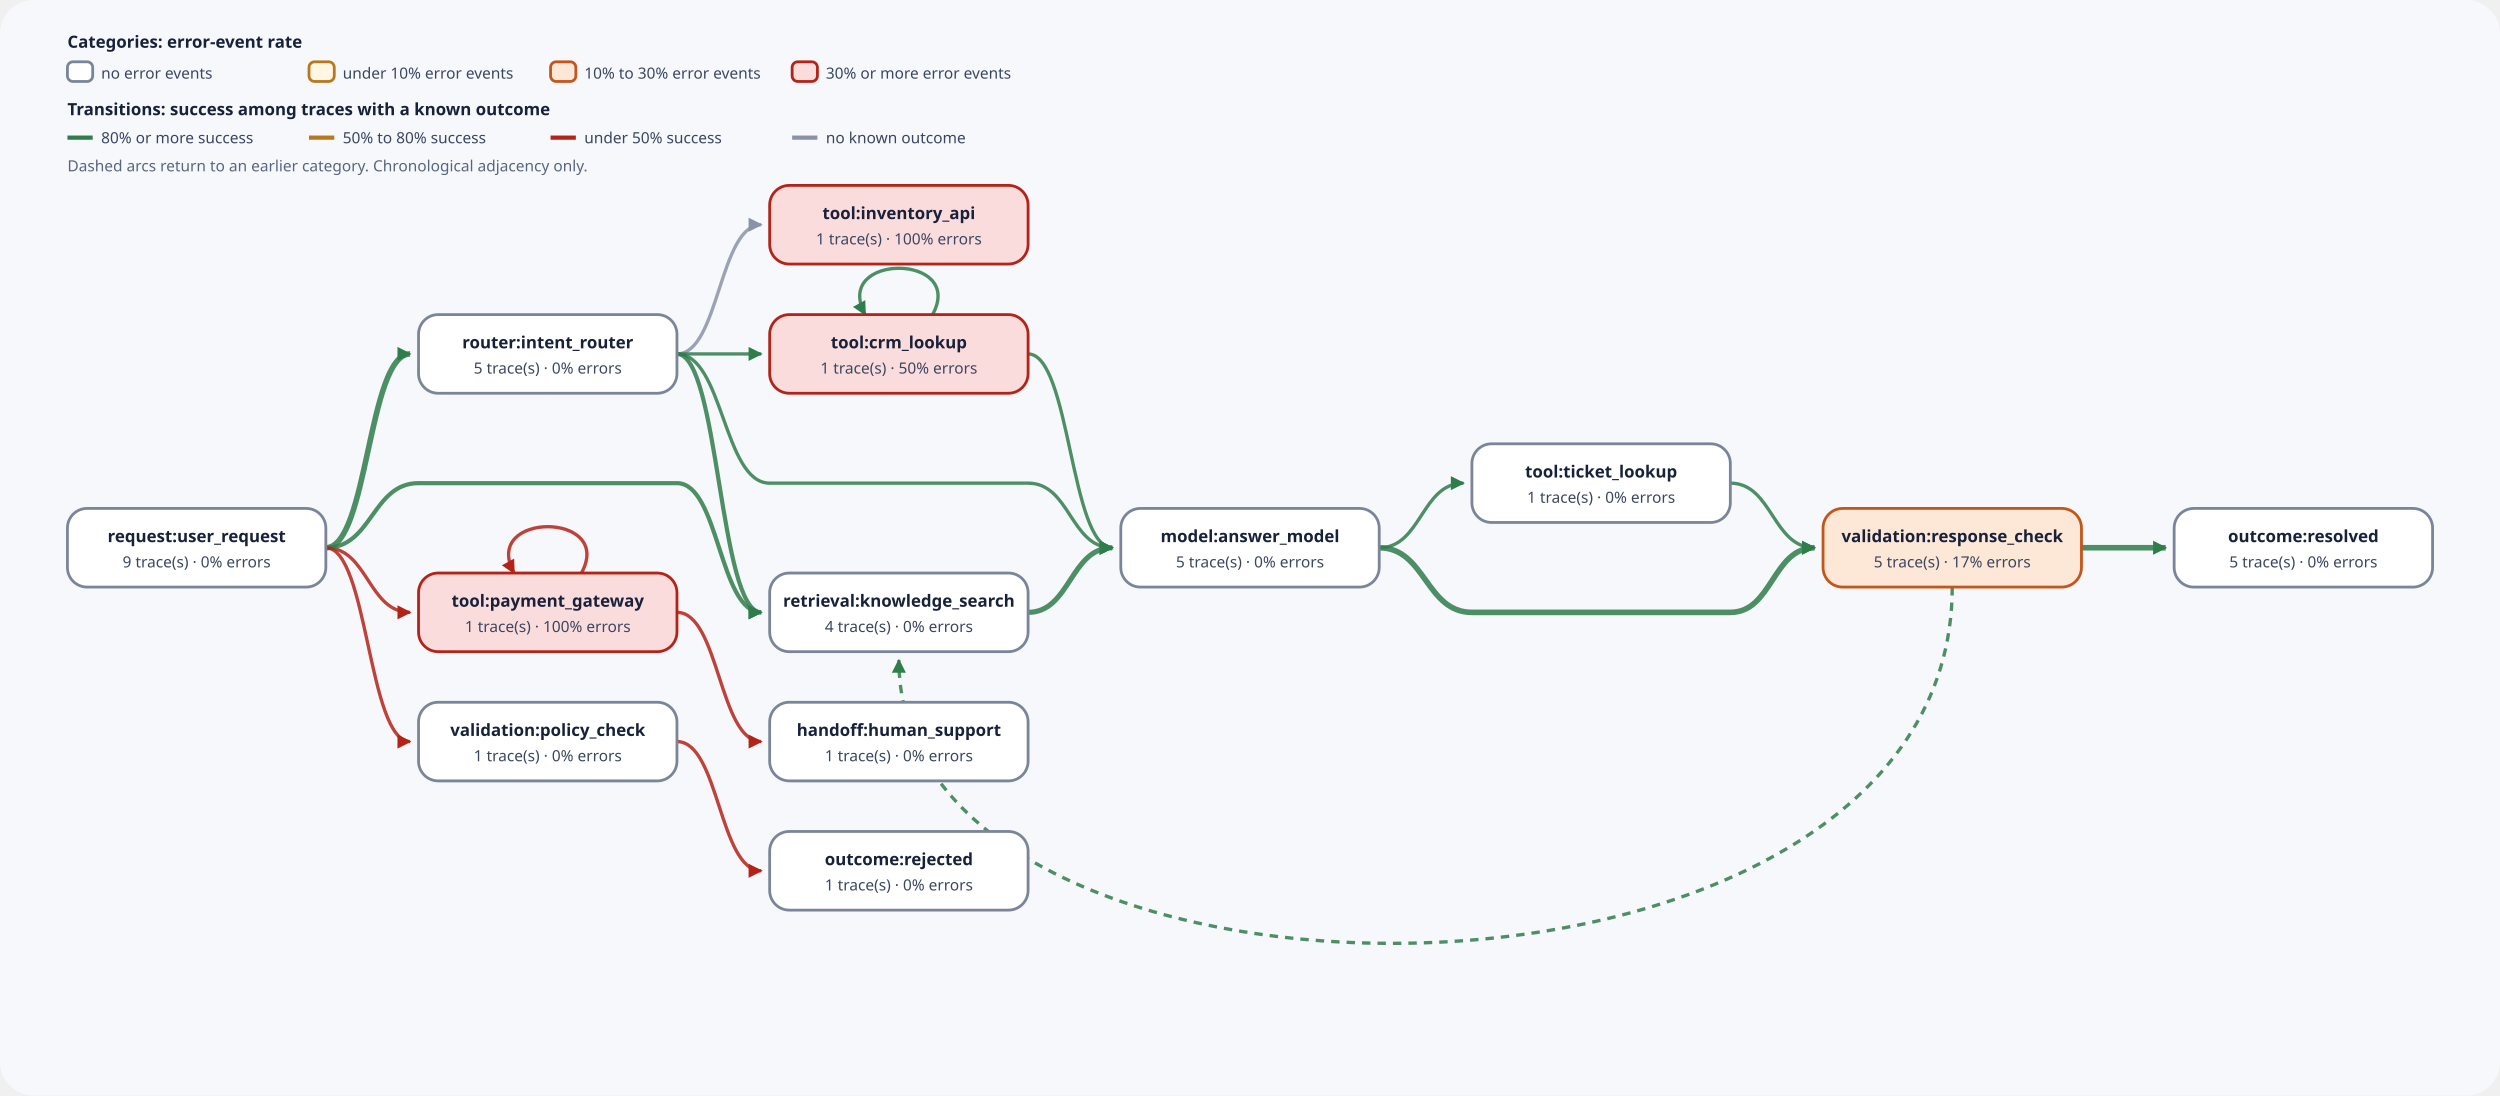
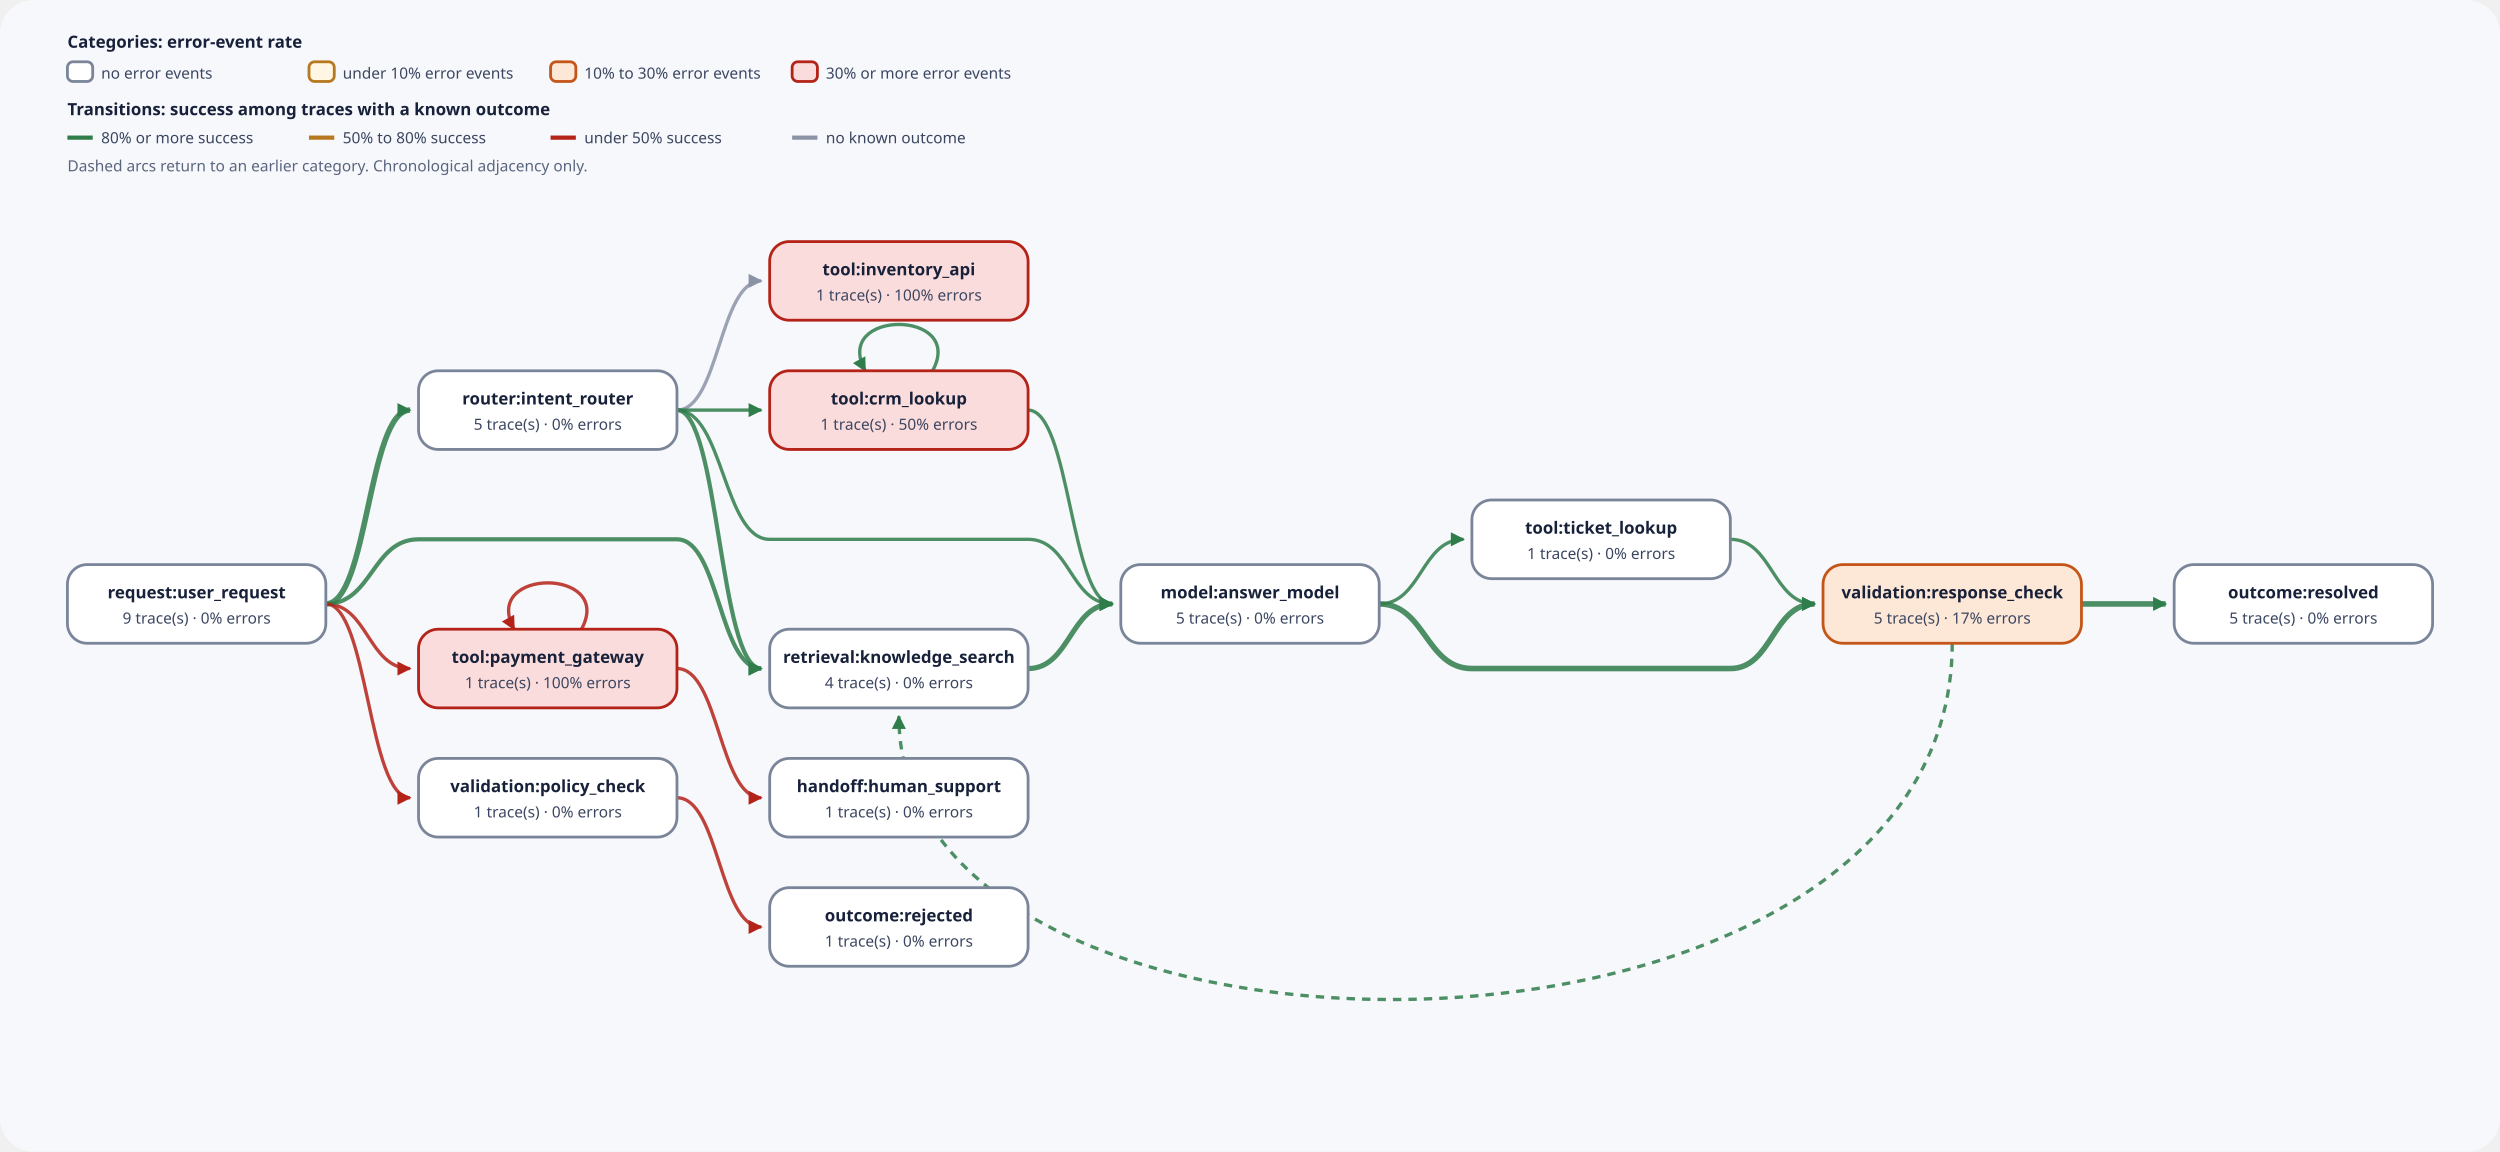
- <svg xmlns="http://www.w3.org/2000/svg" width="1780" height="780" viewBox="0 0 1780 780" role="img" aria-labelledby="title description">
+ <svg xmlns="http://www.w3.org/2000/svg" width="1780" height="820" viewBox="0 0 1780 820" role="img" aria-labelledby="title description">
  <defs>
    <marker id="arrow-high" markerWidth="10" markerHeight="10" refX="9" refY="5" orient="auto" markerUnits="userSpaceOnUse">
      <path d="M0,0 L10,5 L0,10 Z" fill="#2f7d4a" />
    </marker>
    <marker id="arrow-mid" markerWidth="10" markerHeight="10" refX="9" refY="5" orient="auto" markerUnits="userSpaceOnUse">
      <path d="M0,0 L10,5 L0,10 Z" fill="#b7791f" />
    </marker>
    <marker id="arrow-low" markerWidth="10" markerHeight="10" refX="9" refY="5" orient="auto" markerUnits="userSpaceOnUse">
      <path d="M0,0 L10,5 L0,10 Z" fill="#b42318" />
    </marker>
    <marker id="arrow-unknown" markerWidth="10" markerHeight="10" refX="9" refY="5" orient="auto" markerUnits="userSpaceOnUse">
      <path d="M0,0 L10,5 L0,10 Z" fill="#8a93a6" />
    </marker>
  </defs>
  <rect width="100%" height="100%" rx="24" fill="#f7f8fc" />
  <g aria-label="legend">
    <text x="48" y="34" font-family="system-ui,sans-serif" font-size="12" font-weight="650" fill="#18213a">Categories: error-event rate</text>
    <rect x="48" y="44" width="18" height="14" rx="4" fill="#ffffff" stroke="#7b8599" stroke-width="2" />
    <text x="72" y="56" font-family="system-ui,sans-serif" font-size="11" fill="#3a4560">no error events</text>
    <rect x="220" y="44" width="18" height="14" rx="4" fill="#fff6e3" stroke="#b7791f" stroke-width="2" />
    <text x="244" y="56" font-family="system-ui,sans-serif" font-size="11" fill="#3a4560">under 10% error events</text>
    <rect x="392" y="44" width="18" height="14" rx="4" fill="#fde7d6" stroke="#c4561a" stroke-width="2" />
    <text x="416" y="56" font-family="system-ui,sans-serif" font-size="11" fill="#3a4560">10% to 30% error events</text>
    <rect x="564" y="44" width="18" height="14" rx="4" fill="#fbdcdc" stroke="#b42318" stroke-width="2" />
    <text x="588" y="56" font-family="system-ui,sans-serif" font-size="11" fill="#3a4560">30% or more error events</text>
    <text x="48" y="82" font-family="system-ui,sans-serif" font-size="12" font-weight="650" fill="#18213a">Transitions: success among traces with a known outcome</text>
    <line x1="48" y1="98" x2="66" y2="98" stroke="#2f7d4a" stroke-width="3" />
    <text x="72" y="102" font-family="system-ui,sans-serif" font-size="11" fill="#3a4560">80% or more success</text>
    <line x1="220" y1="98" x2="238" y2="98" stroke="#b7791f" stroke-width="3" />
    <text x="244" y="102" font-family="system-ui,sans-serif" font-size="11" fill="#3a4560">50% to 80% success</text>
    <line x1="392" y1="98" x2="410" y2="98" stroke="#b42318" stroke-width="3" />
    <text x="416" y="102" font-family="system-ui,sans-serif" font-size="11" fill="#3a4560">under 50% success</text>
    <line x1="564" y1="98" x2="582" y2="98" stroke="#8a93a6" stroke-width="3" />
    <text x="588" y="102" font-family="system-ui,sans-serif" font-size="11" fill="#3a4560">no known outcome</text>
    <text x="48" y="122" font-family="system-ui,sans-serif" font-size="11" fill="#59647d">Dashed arcs return to an earlier category. Chronological adjacency only.</text>
  </g>
  <g aria-label="transitions">
-     <path d="M 482.0 252.0 C 512.0 252.0, 512.0 436.0, 542.0 436.0" fill="none" stroke="#2f7d4a" stroke-width="3.0" stroke-opacity="0.85" marker-end="url(#arrow-high)" />
-     <path d="M 482.0 252.0 C 512.0 252.0, 512.0 160.0, 542.0 160.0" fill="none" stroke="#8a93a6" stroke-width="2.4" stroke-opacity="0.85" marker-end="url(#arrow-unknown)" />
-     <path d="M 482.0 252.0 C 512.0 252.0, 512.0 252.0, 542.0 252.0" fill="none" stroke="#2f7d4a" stroke-width="2.4" stroke-opacity="0.85" marker-end="url(#arrow-high)" />
-     <path d="M 482.0 252.0 C 515.0 252.0, 515.0 344.0, 548.0 344.0 L 732.0 344.0 C 762.0 344.0, 762.0 390.0, 792.0 390.0" fill="none" stroke="#2f7d4a" stroke-width="2.4" stroke-opacity="0.85" marker-end="url(#arrow-high)" />
-     <path d="M 414.0 408.0 C 438.0 364.0, 342.0 364.0, 366.0 408.0" fill="none" stroke="#b42318" stroke-width="2.4" stroke-opacity="0.85" marker-end="url(#arrow-low)" />
-     <path d="M 482.0 436.0 C 512.0 436.0, 512.0 528.0, 542.0 528.0" fill="none" stroke="#b42318" stroke-width="2.4" stroke-opacity="0.85" marker-end="url(#arrow-low)" />
-     <path d="M 732.0 436.0 C 762.0 436.0, 762.0 390.0, 792.0 390.0" fill="none" stroke="#2f7d4a" stroke-width="3.7" stroke-opacity="0.85" marker-end="url(#arrow-high)" />
-     <path d="M 1482.0 390.0 C 1512.0 390.0, 1512.0 390.0, 1542.0 390.0" fill="none" stroke="#2f7d4a" stroke-width="4.0" stroke-opacity="0.85" marker-end="url(#arrow-high)" />
-     <path d="M 1390.0 418.0 C 1390.0 747.0, 640.0 747.0, 640.0 470.0" fill="none" stroke="#2f7d4a" stroke-width="2.4" stroke-opacity="0.85" stroke-dasharray="6 5" marker-end="url(#arrow-high)" />
-     <path d="M 1232.0 344.0 C 1262.0 344.0, 1262.0 390.0, 1292.0 390.0" fill="none" stroke="#2f7d4a" stroke-width="2.4" stroke-opacity="0.85" marker-end="url(#arrow-high)" />
-     <path d="M 664.0 224.0 C 688.0 180.0, 592.0 180.0, 616.0 224.0" fill="none" stroke="#2f7d4a" stroke-width="2.4" stroke-opacity="0.85" marker-end="url(#arrow-high)" />
-     <path d="M 732.0 252.0 C 762.0 252.0, 762.0 390.0, 792.0 390.0" fill="none" stroke="#2f7d4a" stroke-width="2.4" stroke-opacity="0.85" marker-end="url(#arrow-high)" />
-     <path d="M 982.0 390.0 C 1015.0 390.0, 1015.0 436.0, 1048.0 436.0 L 1232.0 436.0 C 1262.0 436.0, 1262.0 390.0, 1292.0 390.0" fill="none" stroke="#2f7d4a" stroke-width="4.0" stroke-opacity="0.85" marker-end="url(#arrow-high)" />
-     <path d="M 982.0 390.0 C 1012.0 390.0, 1012.0 344.0, 1042.0 344.0" fill="none" stroke="#2f7d4a" stroke-width="2.4" stroke-opacity="0.85" marker-end="url(#arrow-high)" />
-     <path d="M 482.0 528.0 C 512.0 528.0, 512.0 620.0, 542.0 620.0" fill="none" stroke="#b42318" stroke-width="2.4" stroke-opacity="0.85" marker-end="url(#arrow-low)" />
-     <path d="M 232.0 390.0 C 262.0 390.0, 262.0 252.0, 292.0 252.0" fill="none" stroke="#2f7d4a" stroke-width="4.0" stroke-opacity="0.85" marker-end="url(#arrow-high)" />
-     <path d="M 232.0 390.0 C 262.0 390.0, 262.0 436.0, 292.0 436.0" fill="none" stroke="#b42318" stroke-width="2.4" stroke-opacity="0.85" marker-end="url(#arrow-low)" />
-     <path d="M 232.0 390.0 C 265.0 390.0, 265.0 344.0, 298.0 344.0 L 482.0 344.0 C 512.0 344.0, 512.0 436.0, 542.0 436.0" fill="none" stroke="#2f7d4a" stroke-width="3.0" stroke-opacity="0.85" marker-end="url(#arrow-high)" />
-     <path d="M 232.0 390.0 C 262.0 390.0, 262.0 528.0, 292.0 528.0" fill="none" stroke="#b42318" stroke-width="2.4" stroke-opacity="0.85" marker-end="url(#arrow-low)" />
+     <path d="M 482.0 292.0 C 512.0 292.0, 512.0 476.0, 542.0 476.0" fill="none" stroke="#2f7d4a" stroke-width="3.0" stroke-opacity="0.85" marker-end="url(#arrow-high)" />
+     <path d="M 482.0 292.0 C 512.0 292.0, 512.0 200.0, 542.0 200.0" fill="none" stroke="#8a93a6" stroke-width="2.4" stroke-opacity="0.85" marker-end="url(#arrow-unknown)" />
+     <path d="M 482.0 292.0 C 512.0 292.0, 512.0 292.0, 542.0 292.0" fill="none" stroke="#2f7d4a" stroke-width="2.4" stroke-opacity="0.85" marker-end="url(#arrow-high)" />
+     <path d="M 482.0 292.0 C 515.0 292.0, 515.0 384.0, 548.0 384.0 L 732.0 384.0 C 762.0 384.0, 762.0 430.0, 792.0 430.0" fill="none" stroke="#2f7d4a" stroke-width="2.4" stroke-opacity="0.85" marker-end="url(#arrow-high)" />
+     <path d="M 414.0 448.0 C 438.0 404.0, 342.0 404.0, 366.0 448.0" fill="none" stroke="#b42318" stroke-width="2.4" stroke-opacity="0.85" marker-end="url(#arrow-low)" />
+     <path d="M 482.0 476.0 C 512.0 476.0, 512.0 568.0, 542.0 568.0" fill="none" stroke="#b42318" stroke-width="2.4" stroke-opacity="0.85" marker-end="url(#arrow-low)" />
+     <path d="M 732.0 476.0 C 762.0 476.0, 762.0 430.0, 792.0 430.0" fill="none" stroke="#2f7d4a" stroke-width="3.7" stroke-opacity="0.85" marker-end="url(#arrow-high)" />
+     <path d="M 1482.0 430.0 C 1512.0 430.0, 1512.0 430.0, 1542.0 430.0" fill="none" stroke="#2f7d4a" stroke-width="4.0" stroke-opacity="0.85" marker-end="url(#arrow-high)" />
+     <path d="M 1390.0 458.0 C 1390.0 787.0, 640.0 787.0, 640.0 510.0" fill="none" stroke="#2f7d4a" stroke-width="2.4" stroke-opacity="0.85" stroke-dasharray="6 5" marker-end="url(#arrow-high)" />
+     <path d="M 1232.0 384.0 C 1262.0 384.0, 1262.0 430.0, 1292.0 430.0" fill="none" stroke="#2f7d4a" stroke-width="2.4" stroke-opacity="0.85" marker-end="url(#arrow-high)" />
+     <path d="M 664.0 264.0 C 688.0 220.0, 592.0 220.0, 616.0 264.0" fill="none" stroke="#2f7d4a" stroke-width="2.4" stroke-opacity="0.85" marker-end="url(#arrow-high)" />
+     <path d="M 732.0 292.0 C 762.0 292.0, 762.0 430.0, 792.0 430.0" fill="none" stroke="#2f7d4a" stroke-width="2.4" stroke-opacity="0.85" marker-end="url(#arrow-high)" />
+     <path d="M 982.0 430.0 C 1015.0 430.0, 1015.0 476.0, 1048.0 476.0 L 1232.0 476.0 C 1262.0 476.0, 1262.0 430.0, 1292.0 430.0" fill="none" stroke="#2f7d4a" stroke-width="4.0" stroke-opacity="0.85" marker-end="url(#arrow-high)" />
+     <path d="M 982.0 430.0 C 1012.0 430.0, 1012.0 384.0, 1042.0 384.0" fill="none" stroke="#2f7d4a" stroke-width="2.4" stroke-opacity="0.85" marker-end="url(#arrow-high)" />
+     <path d="M 482.0 568.0 C 512.0 568.0, 512.0 660.0, 542.0 660.0" fill="none" stroke="#b42318" stroke-width="2.4" stroke-opacity="0.85" marker-end="url(#arrow-low)" />
+     <path d="M 232.0 430.0 C 262.0 430.0, 262.0 292.0, 292.0 292.0" fill="none" stroke="#2f7d4a" stroke-width="4.0" stroke-opacity="0.85" marker-end="url(#arrow-high)" />
+     <path d="M 232.0 430.0 C 262.0 430.0, 262.0 476.0, 292.0 476.0" fill="none" stroke="#b42318" stroke-width="2.4" stroke-opacity="0.85" marker-end="url(#arrow-low)" />
+     <path d="M 232.0 430.0 C 265.0 430.0, 265.0 384.0, 298.0 384.0 L 482.0 384.0 C 512.0 384.0, 512.0 476.0, 542.0 476.0" fill="none" stroke="#2f7d4a" stroke-width="3.0" stroke-opacity="0.85" marker-end="url(#arrow-high)" />
+     <path d="M 232.0 430.0 C 262.0 430.0, 262.0 568.0, 292.0 568.0" fill="none" stroke="#b42318" stroke-width="2.4" stroke-opacity="0.85" marker-end="url(#arrow-low)" />
  </g>
  <g aria-label="operation categories">
-     <g id="node-06859b7055b06c268d40084288e16b18475a95e964a7004546bef7f0c65529a4" transform="translate(390.0 252.0)">
+     <g id="node-06859b7055b06c268d40084288e16b18475a95e964a7004546bef7f0c65529a4" transform="translate(390.0 292.0)">
      <rect x="-92.0" y="-28.0" width="184" height="56" rx="14" fill="#ffffff" stroke="#7b8599" stroke-width="2" />
      <text x="0" y="-4" text-anchor="middle" font-family="system-ui,sans-serif" font-size="12" font-weight="650" fill="#18213a">router:intent_router</text>
      <text x="0" y="14" text-anchor="middle" font-family="system-ui,sans-serif" font-size="11" fill="#3a4560">5 trace(s) · 0% errors</text>
    </g>
-     <g id="node-1c9489fecb2ee2f3cd79c34a85df58b6a1fed5d0beaa9d1d25bca99dcb3ec315" transform="translate(1640.0 390.0)">
+     <g id="node-1c9489fecb2ee2f3cd79c34a85df58b6a1fed5d0beaa9d1d25bca99dcb3ec315" transform="translate(1640.0 430.0)">
      <rect x="-92.0" y="-28.0" width="184" height="56" rx="14" fill="#ffffff" stroke="#7b8599" stroke-width="2" />
      <text x="0" y="-4" text-anchor="middle" font-family="system-ui,sans-serif" font-size="12" font-weight="650" fill="#18213a">outcome:resolved</text>
      <text x="0" y="14" text-anchor="middle" font-family="system-ui,sans-serif" font-size="11" fill="#3a4560">5 trace(s) · 0% errors</text>
    </g>
-     <g id="node-328eeb67353cf51dd9972c3530de08a920c50292bd073e04dccad817e6aa33f8" transform="translate(390.0 436.0)">
+     <g id="node-328eeb67353cf51dd9972c3530de08a920c50292bd073e04dccad817e6aa33f8" transform="translate(390.0 476.0)">
      <rect x="-92.0" y="-28.0" width="184" height="56" rx="14" fill="#fbdcdc" stroke="#b42318" stroke-width="2" />
      <text x="0" y="-4" text-anchor="middle" font-family="system-ui,sans-serif" font-size="12" font-weight="650" fill="#18213a">tool:payment_gateway</text>
      <text x="0" y="14" text-anchor="middle" font-family="system-ui,sans-serif" font-size="11" fill="#3a4560">1 trace(s) · 100% errors</text>
    </g>
-     <g id="node-37b0dc366f091a9cf1777566dc586b04de76e3af9ea7b426e98314c20d1eb474" transform="translate(640.0 436.0)">
+     <g id="node-37b0dc366f091a9cf1777566dc586b04de76e3af9ea7b426e98314c20d1eb474" transform="translate(640.0 476.0)">
      <rect x="-92.0" y="-28.0" width="184" height="56" rx="14" fill="#ffffff" stroke="#7b8599" stroke-width="2" />
      <text x="0" y="-4" text-anchor="middle" font-family="system-ui,sans-serif" font-size="12" font-weight="650" fill="#18213a">retrieval:knowledge_search</text>
      <text x="0" y="14" text-anchor="middle" font-family="system-ui,sans-serif" font-size="11" fill="#3a4560">4 trace(s) · 0% errors</text>
    </g>
-     <g id="node-5ab2e5bd6be265f513489b919723930121438505a69c833d2362ffbe139364de" transform="translate(640.0 528.0)">
+     <g id="node-5ab2e5bd6be265f513489b919723930121438505a69c833d2362ffbe139364de" transform="translate(640.0 568.0)">
      <rect x="-92.0" y="-28.0" width="184" height="56" rx="14" fill="#ffffff" stroke="#7b8599" stroke-width="2" />
      <text x="0" y="-4" text-anchor="middle" font-family="system-ui,sans-serif" font-size="12" font-weight="650" fill="#18213a">handoff:human_support</text>
      <text x="0" y="14" text-anchor="middle" font-family="system-ui,sans-serif" font-size="11" fill="#3a4560">1 trace(s) · 0% errors</text>
    </g>
-     <g id="node-8b9a4a221e192c3d445206ab1ead9c26ef00d4ea207fe0f9f59aa90e0084ee0a" transform="translate(640.0 160.0)">
+     <g id="node-8b9a4a221e192c3d445206ab1ead9c26ef00d4ea207fe0f9f59aa90e0084ee0a" transform="translate(640.0 200.0)">
      <rect x="-92.0" y="-28.0" width="184" height="56" rx="14" fill="#fbdcdc" stroke="#b42318" stroke-width="2" />
      <text x="0" y="-4" text-anchor="middle" font-family="system-ui,sans-serif" font-size="12" font-weight="650" fill="#18213a">tool:inventory_api</text>
      <text x="0" y="14" text-anchor="middle" font-family="system-ui,sans-serif" font-size="11" fill="#3a4560">1 trace(s) · 100% errors</text>
    </g>
-     <g id="node-9b5f2ea3725ba0285f15fe4a30541020570210d2d42f249da28f96b4424fea45" transform="translate(1390.0 390.0)">
+     <g id="node-9b5f2ea3725ba0285f15fe4a30541020570210d2d42f249da28f96b4424fea45" transform="translate(1390.0 430.0)">
      <rect x="-92.0" y="-28.0" width="184" height="56" rx="14" fill="#fde7d6" stroke="#c4561a" stroke-width="2" />
      <text x="0" y="-4" text-anchor="middle" font-family="system-ui,sans-serif" font-size="12" font-weight="650" fill="#18213a">validation:response_check</text>
      <text x="0" y="14" text-anchor="middle" font-family="system-ui,sans-serif" font-size="11" fill="#3a4560">5 trace(s) · 17% errors</text>
    </g>
-     <g id="node-a012bb469655689c90ee2a9be915e0f61646e7a332a34e4704b58bb2798f92e2" transform="translate(640.0 620.0)">
+     <g id="node-a012bb469655689c90ee2a9be915e0f61646e7a332a34e4704b58bb2798f92e2" transform="translate(640.0 660.0)">
      <rect x="-92.0" y="-28.0" width="184" height="56" rx="14" fill="#ffffff" stroke="#7b8599" stroke-width="2" />
      <text x="0" y="-4" text-anchor="middle" font-family="system-ui,sans-serif" font-size="12" font-weight="650" fill="#18213a">outcome:rejected</text>
      <text x="0" y="14" text-anchor="middle" font-family="system-ui,sans-serif" font-size="11" fill="#3a4560">1 trace(s) · 0% errors</text>
    </g>
-     <g id="node-a95f9b0e5a581f7e71a23b4e1909bad9e4cab74437ae2658905e62cb72c17e0a" transform="translate(1140.0 344.0)">
+     <g id="node-a95f9b0e5a581f7e71a23b4e1909bad9e4cab74437ae2658905e62cb72c17e0a" transform="translate(1140.0 384.0)">
      <rect x="-92.0" y="-28.0" width="184" height="56" rx="14" fill="#ffffff" stroke="#7b8599" stroke-width="2" />
      <text x="0" y="-4" text-anchor="middle" font-family="system-ui,sans-serif" font-size="12" font-weight="650" fill="#18213a">tool:ticket_lookup</text>
      <text x="0" y="14" text-anchor="middle" font-family="system-ui,sans-serif" font-size="11" fill="#3a4560">1 trace(s) · 0% errors</text>
    </g>
-     <g id="node-c23bc0604547523967c7935c2094ae502a925ac7235a8e629768f25c49010300" transform="translate(640.0 252.0)">
+     <g id="node-c23bc0604547523967c7935c2094ae502a925ac7235a8e629768f25c49010300" transform="translate(640.0 292.0)">
      <rect x="-92.0" y="-28.0" width="184" height="56" rx="14" fill="#fbdcdc" stroke="#b42318" stroke-width="2" />
      <text x="0" y="-4" text-anchor="middle" font-family="system-ui,sans-serif" font-size="12" font-weight="650" fill="#18213a">tool:crm_lookup</text>
      <text x="0" y="14" text-anchor="middle" font-family="system-ui,sans-serif" font-size="11" fill="#3a4560">1 trace(s) · 50% errors</text>
    </g>
-     <g id="node-c5ea97d679802aae95eadb731f0b16726cd21734becd4e6fac4f4710a5bd71db" transform="translate(890.0 390.0)">
+     <g id="node-c5ea97d679802aae95eadb731f0b16726cd21734becd4e6fac4f4710a5bd71db" transform="translate(890.0 430.0)">
      <rect x="-92.0" y="-28.0" width="184" height="56" rx="14" fill="#ffffff" stroke="#7b8599" stroke-width="2" />
      <text x="0" y="-4" text-anchor="middle" font-family="system-ui,sans-serif" font-size="12" font-weight="650" fill="#18213a">model:answer_model</text>
      <text x="0" y="14" text-anchor="middle" font-family="system-ui,sans-serif" font-size="11" fill="#3a4560">5 trace(s) · 0% errors</text>
    </g>
-     <g id="node-ce6acfed29d7c180a9a44714dc8fac83556038f1784d63ef29cfdc11a4b39da5" transform="translate(390.0 528.0)">
+     <g id="node-ce6acfed29d7c180a9a44714dc8fac83556038f1784d63ef29cfdc11a4b39da5" transform="translate(390.0 568.0)">
      <rect x="-92.0" y="-28.0" width="184" height="56" rx="14" fill="#ffffff" stroke="#7b8599" stroke-width="2" />
      <text x="0" y="-4" text-anchor="middle" font-family="system-ui,sans-serif" font-size="12" font-weight="650" fill="#18213a">validation:policy_check</text>
      <text x="0" y="14" text-anchor="middle" font-family="system-ui,sans-serif" font-size="11" fill="#3a4560">1 trace(s) · 0% errors</text>
    </g>
-     <g id="node-df3d5e476962d1286f5f485ba02c7322dff94ad78e74e6f534039a26cfeba33d" transform="translate(140.0 390.0)">
+     <g id="node-df3d5e476962d1286f5f485ba02c7322dff94ad78e74e6f534039a26cfeba33d" transform="translate(140.0 430.0)">
      <rect x="-92.0" y="-28.0" width="184" height="56" rx="14" fill="#ffffff" stroke="#7b8599" stroke-width="2" />
      <text x="0" y="-4" text-anchor="middle" font-family="system-ui,sans-serif" font-size="12" font-weight="650" fill="#18213a">request:user_request</text>
      <text x="0" y="14" text-anchor="middle" font-family="system-ui,sans-serif" font-size="11" fill="#3a4560">9 trace(s) · 0% errors</text>
    </g>
  </g>
</svg>
